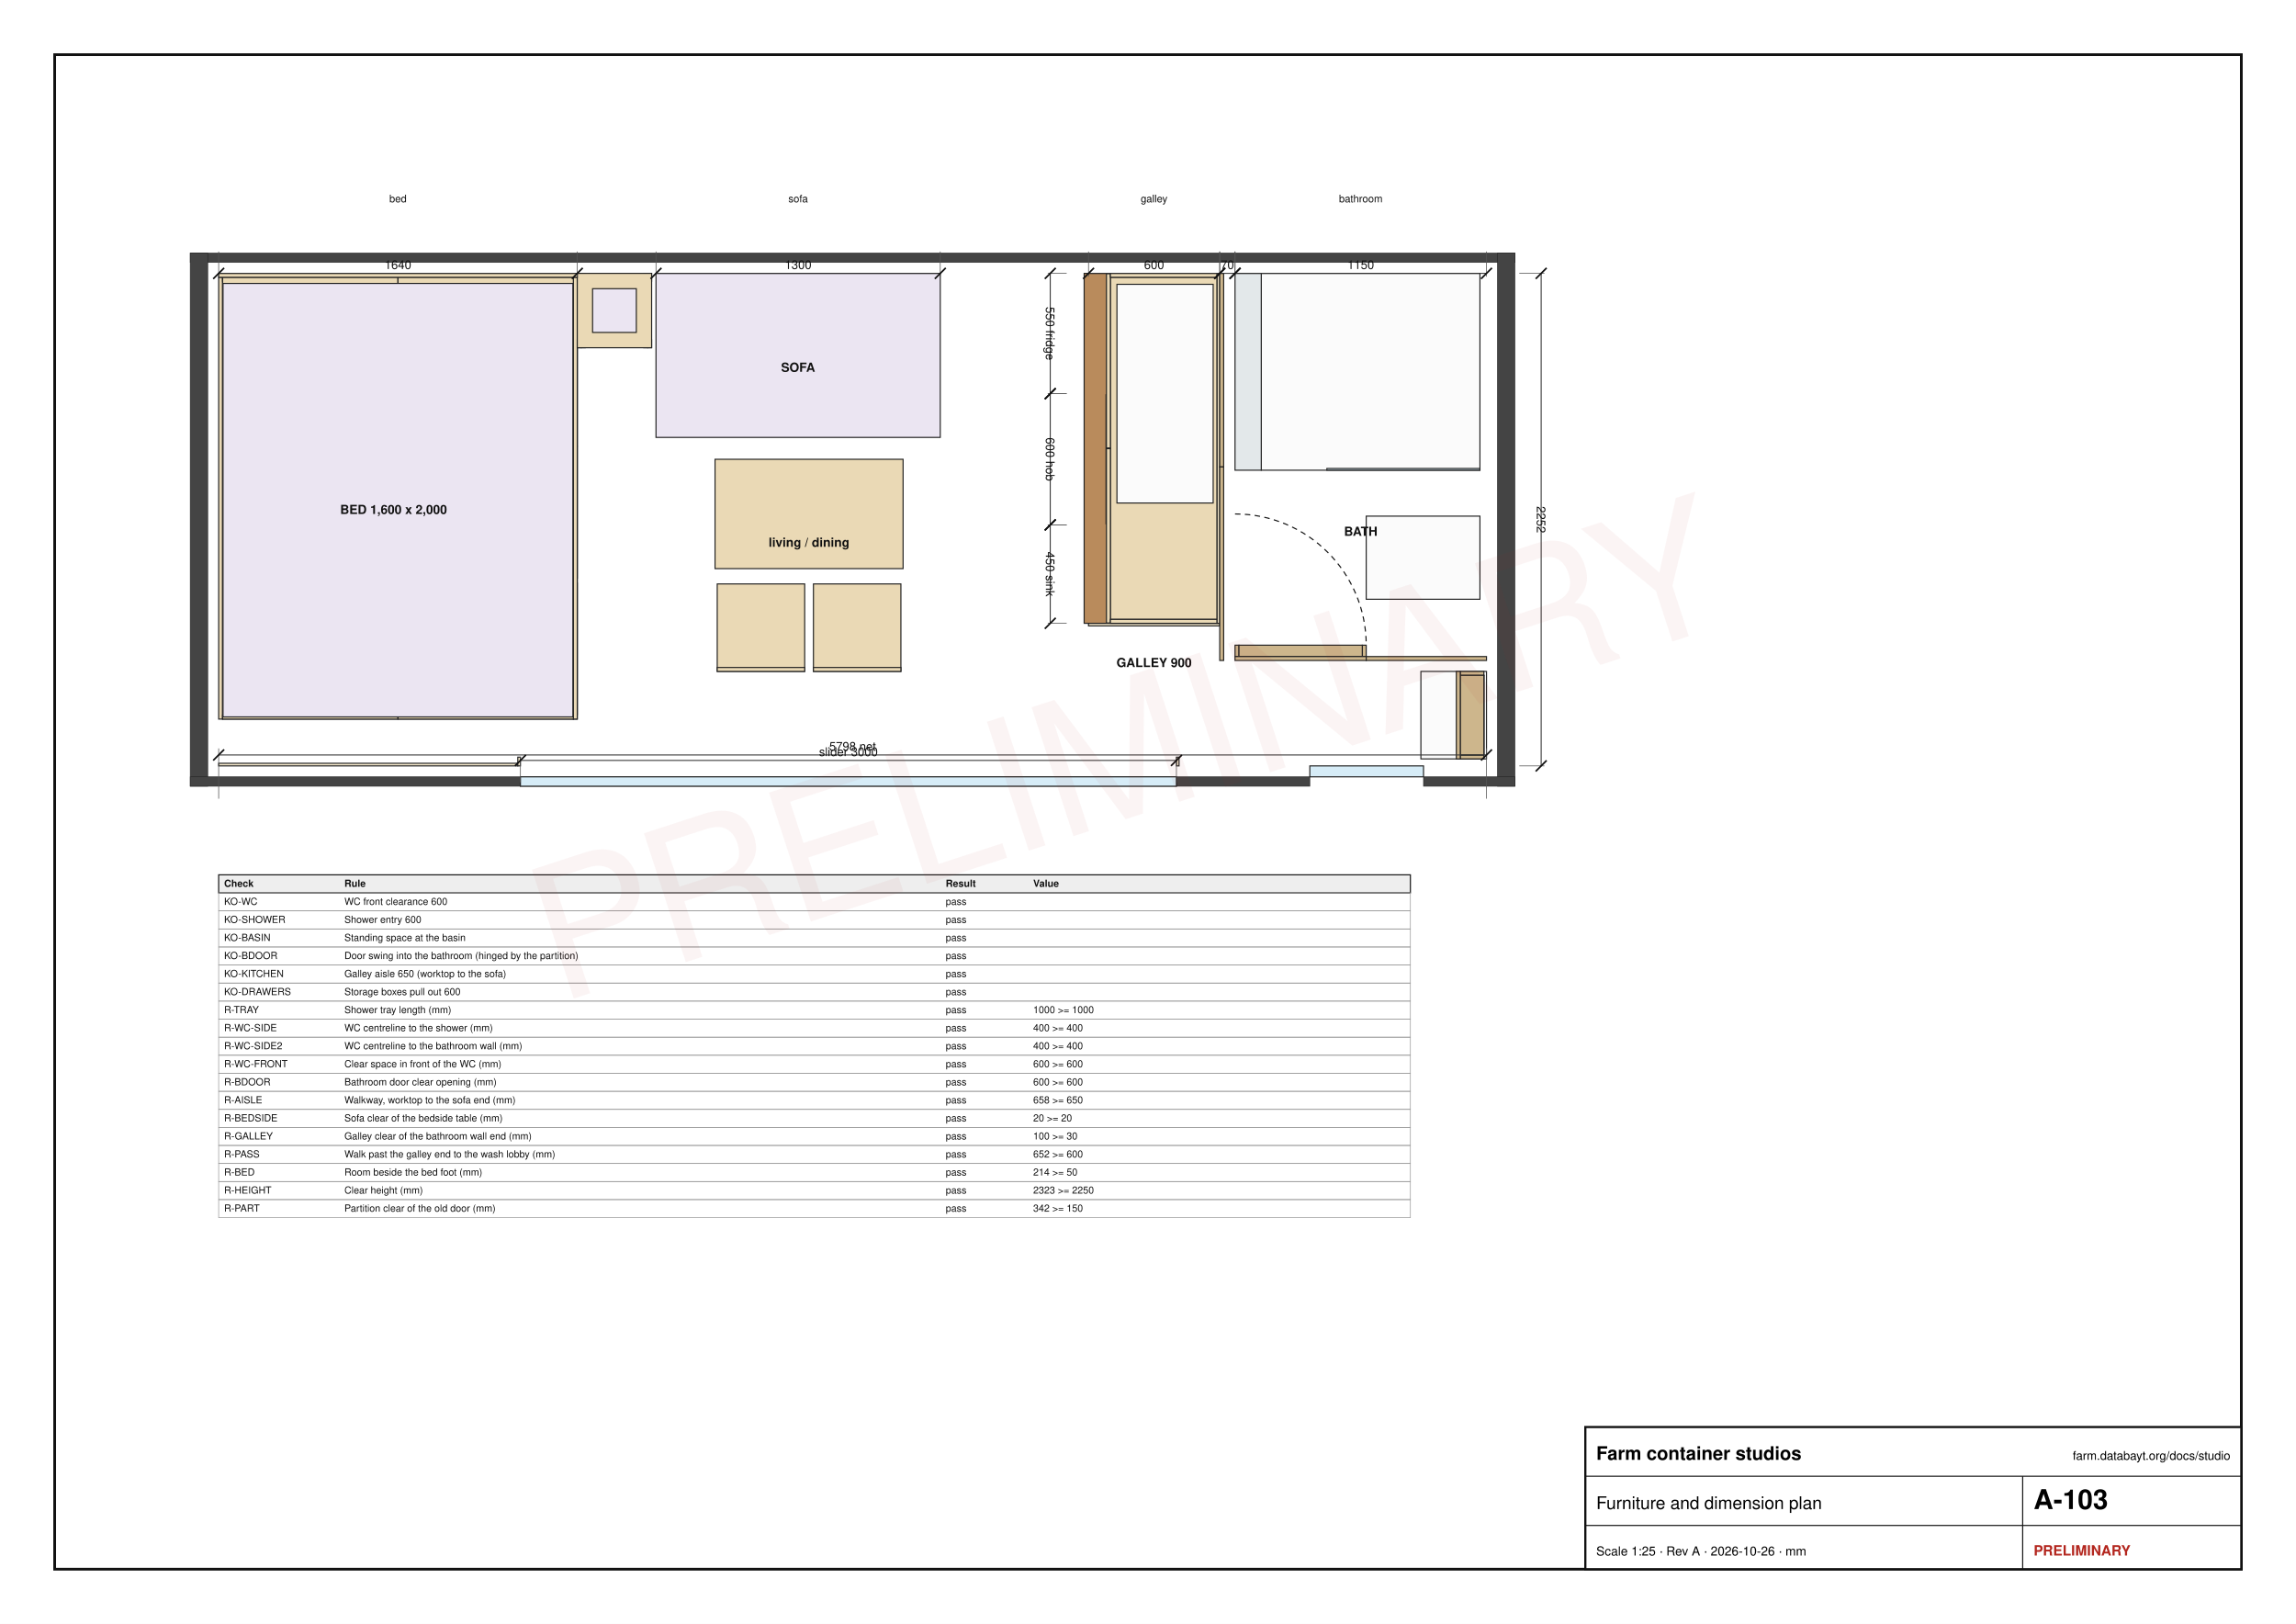
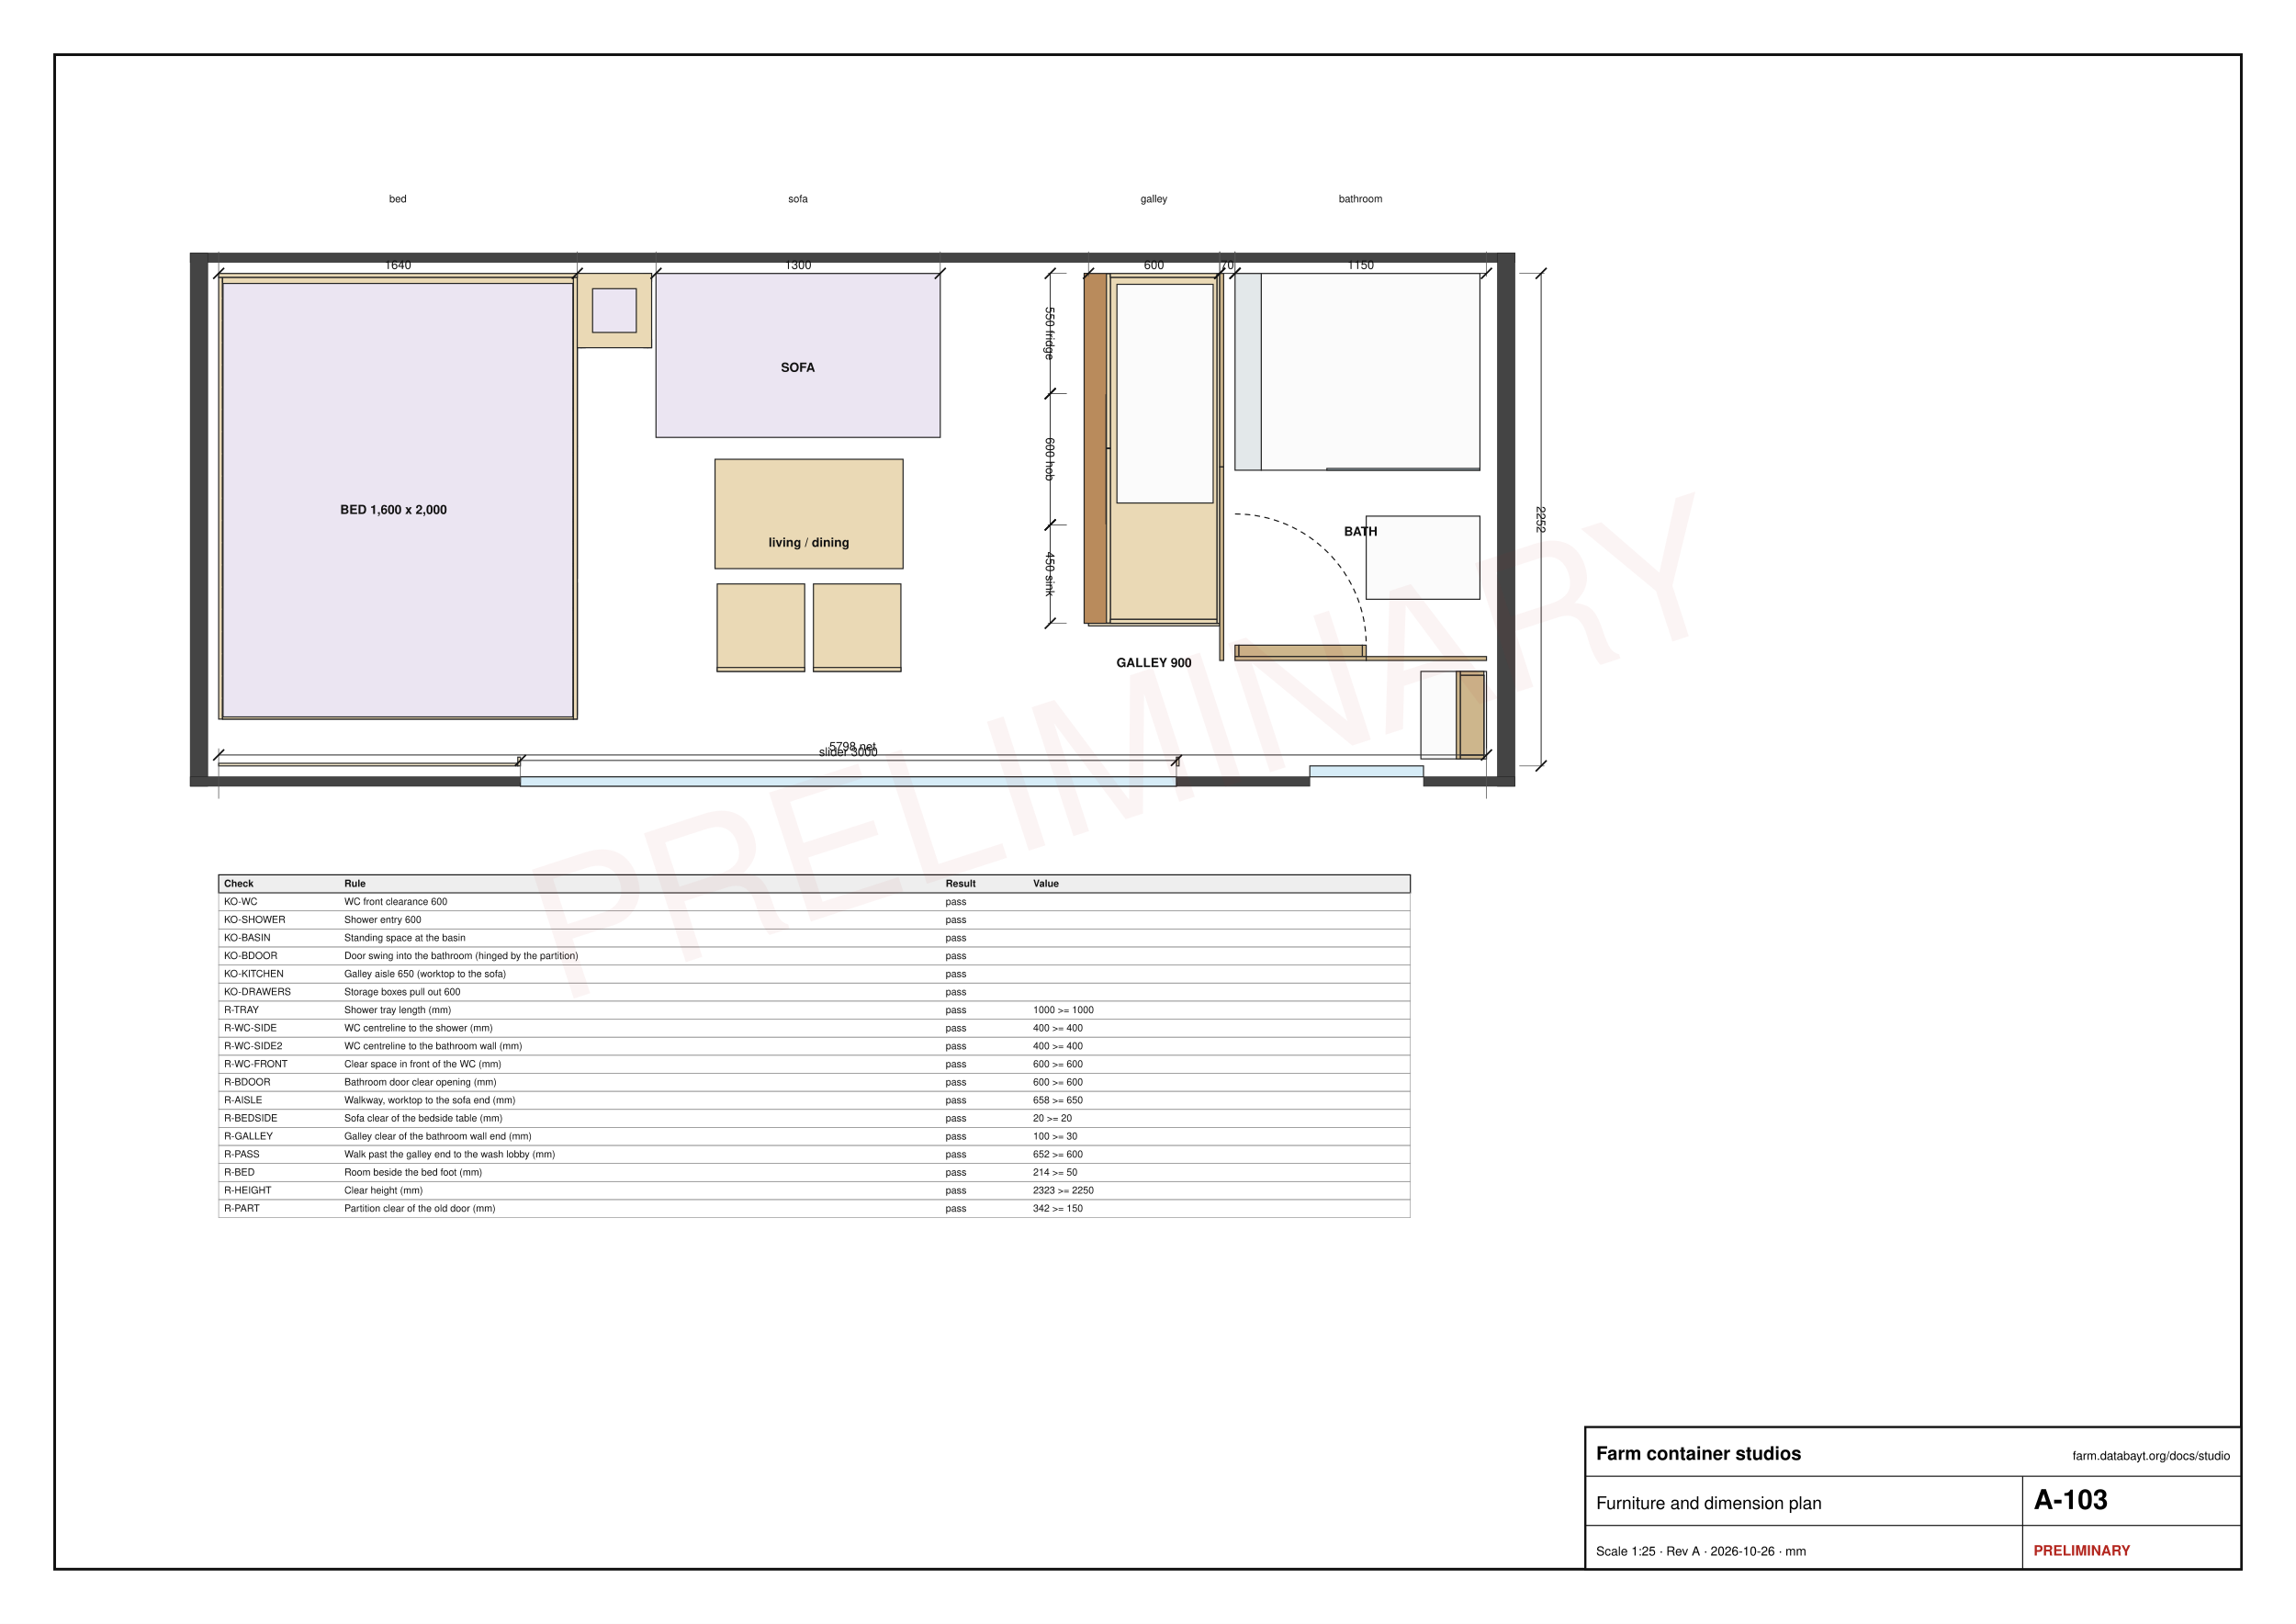
<svg xmlns="http://www.w3.org/2000/svg" width="420mm" height="297mm" viewBox="0 0 420 297" font-family="Helvetica, Arial, sans-serif">
  <rect x="0" y="0" width="420" height="297" fill="#fff" />
  <rect x="10" y="10" width="400" height="277" fill="none" stroke="#111" stroke-width="0.5" />
  <rect x="34.8" y="46.28" width="242.32" height="1.72" fill="#444" stroke="#222" stroke-width="0.1" />
  <rect x="34.8" y="46.28" width="3.2" height="97.52" fill="#444" stroke="#222" stroke-width="0.1" />
  <rect x="273.92" y="46.28" width="3.2" height="97.52" fill="#444" stroke="#222" stroke-width="0.1" />
  <rect x="34.8" y="142.08" width="60.4" height="1.72" fill="#444" stroke="#222" stroke-width="0.1" />
  <rect x="95.2" y="142.08" width="120" height="1.72" fill="#444" stroke="#222" stroke-width="0.1" />
  <rect x="215.2" y="142.08" width="24.4" height="1.72" fill="#444" stroke="#222" stroke-width="0.1" />
  <rect x="260.4" y="142.08" width="16.72" height="1.72" fill="#444" stroke="#222" stroke-width="0.1" />
  <rect x="95.2" y="142.08" width="120" height="1.72" fill="#d6ecf7" stroke="#222" stroke-width="0.2" />
  <rect x="230.72" y="50" width="40" height="36" fill="#fbfbfb" stroke="#222" stroke-width="0.2" />
  <rect x="104.88" y="50.72" width="0.72" height="80.8" fill="#ead9b5" stroke="#222" stroke-width="0.2" />
  <rect x="40" y="139.6" width="54.72" height="0.48" fill="#f2e6c9" stroke="#222" stroke-width="0.2" />
  <rect x="81.36" y="82.48" width="23.52" height="22.48" fill="#f2e6c9" stroke="#222" stroke-width="0.2" />
  <rect x="81.36" y="107.44" width="23.52" height="22.48" fill="#f2e6c9" stroke="#222" stroke-width="0.2" />
  <rect x="200" y="72" width="0.72" height="42" fill="#ead9b5" stroke="#222" stroke-width="0.2" />
  <rect x="199.12" y="72.72" width="23.52" height="22.56" fill="#ead9b5" stroke="#222" stroke-width="0.2" />
  <rect x="199.12" y="96.72" width="23.52" height="16.56" fill="#ead9b5" stroke="#222" stroke-width="0.2" />
  <rect x="199.2" y="73.72" width="22.16" height="20.56" fill="#f2e6c9" stroke="#222" stroke-width="0.2" />
  <rect x="107.04" y="51.44" width="10.72" height="10.72" fill="#ead9b5" stroke="#222" stroke-width="0.2" />
  <rect x="199.2" y="73.24" width="22.64" height="0.48" fill="#f2e6c9" stroke="#222" stroke-width="0.2" />
  <rect x="199.2" y="94.28" width="22.64" height="0.48" fill="#f2e6c9" stroke="#222" stroke-width="0.2" />
  <rect x="221.36" y="73.72" width="0.48" height="20.56" fill="#f2e6c9" stroke="#222" stroke-width="0.2" />
  <rect x="80.88" y="82" width="24" height="0.48" fill="#f2e6c9" stroke="#222" stroke-width="0.2" />
  <rect x="80.88" y="104.96" width="24" height="0.48" fill="#f2e6c9" stroke="#222" stroke-width="0.2" />
  <rect x="80.88" y="82.48" width="0.48" height="22.48" fill="#f2e6c9" stroke="#222" stroke-width="0.2" />
  <rect x="80.88" y="106.96" width="24" height="0.48" fill="#f2e6c9" stroke="#222" stroke-width="0.2" />
  <rect x="80.88" y="129.92" width="24" height="0.48" fill="#f2e6c9" stroke="#222" stroke-width="0.2" />
  <rect x="80.88" y="107.44" width="0.48" height="22.48" fill="#f2e6c9" stroke="#222" stroke-width="0.2" />
  <rect x="104.88" y="81.68" width="0.72" height="24.08" fill="#ead9b5" stroke="#222" stroke-width="0.2" />
  <rect x="104.88" y="106.64" width="0.72" height="24.08" fill="#ead9b5" stroke="#222" stroke-width="0.2" />
  <rect x="104.88" y="51.44" width="0.72" height="30.16" fill="#ead9b5" stroke="#222" stroke-width="0.2" />
  <rect x="77.6" y="105.84" width="27.28" height="0.72" fill="#ead9b5" stroke="#222" stroke-width="0.2" />
  <rect x="132" y="114.44" width="14.4" height="0.72" fill="#ead9b5" stroke="#222" stroke-width="0.2" />
  <rect x="138.84" y="107.6" width="0.72" height="13.68" fill="#ead9b5" stroke="#222" stroke-width="0.2" />
  <rect x="149.6" y="114.44" width="14.4" height="0.72" fill="#ead9b5" stroke="#222" stroke-width="0.2" />
  <rect x="156.44" y="107.6" width="0.72" height="13.68" fill="#ead9b5" stroke="#222" stroke-width="0.2" />
  <rect x="131.2" y="106.8" width="16" height="16" fill="#ead9b5" stroke="#222" stroke-width="0.2" />
  <rect x="148.8" y="106.8" width="16" height="16" fill="#ead9b5" stroke="#222" stroke-width="0.2" />
  <rect x="249.92" y="94.4" width="20.8" height="15.2" fill="#fbfbfb" stroke="#222" stroke-width="0.2" />
  <rect x="40" y="50.72" width="0.72" height="80.8" fill="#ead9b5" stroke="#222" stroke-width="0.2" />
  <rect x="104.88" y="50.72" width="0.72" height="80.8" fill="#ead9b5" stroke="#222" stroke-width="0.2" />
  <rect x="40.72" y="50.72" width="64.16" height="0.72" fill="#ead9b5" stroke="#222" stroke-width="0.2" />
  <rect x="40.72" y="130.8" width="64.16" height="0.72" fill="#ead9b5" stroke="#222" stroke-width="0.2" />
  <rect x="76.88" y="51.44" width="0.72" height="79.36" fill="#ead9b5" stroke="#222" stroke-width="0.2" />
-   <rect x="40.72" y="50.72" width="32.08" height="80.8" fill="#ead9b5" stroke="#222" stroke-width="0.2" />
-   <rect x="72.8" y="50.72" width="32.08" height="80.8" fill="#ead9b5" stroke="#222" stroke-width="0.2" />
+   <rect x="40.72" y="51.44" width="0.72" height="79.36" fill="#ead9b5" stroke="#222" stroke-width="0.2" />
+   <rect x="104.16" y="51.44" width="0.72" height="79.36" fill="#ead9b5" stroke="#222" stroke-width="0.2" />
+   <rect x="40.72" y="50.72" width="64.16" height="3.6" fill="#ead9b5" stroke="#222" stroke-width="0.2" />
+   <rect x="40.72" y="54.78" width="64.16" height="3.6" fill="#ead9b5" stroke="#222" stroke-width="0.2" />
+   <rect x="40.72" y="58.85" width="64.16" height="3.6" fill="#ead9b5" stroke="#222" stroke-width="0.2" />
+   <rect x="40.72" y="62.91" width="64.16" height="3.6" fill="#ead9b5" stroke="#222" stroke-width="0.2" />
+   <rect x="40.72" y="66.97" width="64.16" height="3.6" fill="#ead9b5" stroke="#222" stroke-width="0.2" />
+   <rect x="40.72" y="71.04" width="64.16" height="3.6" fill="#ead9b5" stroke="#222" stroke-width="0.2" />
+   <rect x="40.72" y="75.1" width="64.16" height="3.6" fill="#ead9b5" stroke="#222" stroke-width="0.2" />
+   <rect x="40.72" y="79.16" width="64.16" height="3.6" fill="#ead9b5" stroke="#222" stroke-width="0.2" />
+   <rect x="40.72" y="83.23" width="64.16" height="3.6" fill="#ead9b5" stroke="#222" stroke-width="0.2" />
+   <rect x="40.72" y="87.29" width="64.16" height="3.6" fill="#ead9b5" stroke="#222" stroke-width="0.2" />
+   <rect x="40.72" y="91.35" width="64.16" height="3.6" fill="#ead9b5" stroke="#222" stroke-width="0.2" />
+   <rect x="40.72" y="95.41" width="64.16" height="3.6" fill="#ead9b5" stroke="#222" stroke-width="0.2" />
+   <rect x="40.72" y="99.48" width="64.16" height="3.6" fill="#ead9b5" stroke="#222" stroke-width="0.2" />
+   <rect x="40.72" y="103.54" width="64.16" height="3.6" fill="#ead9b5" stroke="#222" stroke-width="0.2" />
+   <rect x="40.72" y="107.6" width="64.16" height="3.6" fill="#ead9b5" stroke="#222" stroke-width="0.2" />
+   <rect x="40.72" y="111.67" width="64.16" height="3.6" fill="#ead9b5" stroke="#222" stroke-width="0.2" />
+   <rect x="40.72" y="115.73" width="64.16" height="3.6" fill="#ead9b5" stroke="#222" stroke-width="0.2" />
+   <rect x="40.72" y="119.79" width="64.16" height="3.6" fill="#ead9b5" stroke="#222" stroke-width="0.2" />
+   <rect x="40.72" y="123.86" width="64.16" height="3.6" fill="#ead9b5" stroke="#222" stroke-width="0.2" />
+   <rect x="40.72" y="127.92" width="64.16" height="3.6" fill="#ead9b5" stroke="#222" stroke-width="0.2" />
  <rect x="198.4" y="72.06" width="0.72" height="23.88" fill="#ead9b5" stroke="#222" stroke-width="0.2" />
  <rect x="199.2" y="73.72" width="22.16" height="20.56" fill="#f2e6c9" stroke="#222" stroke-width="0.2" />
  <rect x="105.6" y="50" width="0.72" height="1.44" fill="#ead9b5" stroke="#222" stroke-width="0.2" />
  <rect x="106.32" y="50" width="0.72" height="1.44" fill="#ead9b5" stroke="#222" stroke-width="0.2" />
  <rect x="105.6" y="62.16" width="0.72" height="1.44" fill="#ead9b5" stroke="#222" stroke-width="0.2" />
  <rect x="106.32" y="62.16" width="0.72" height="1.44" fill="#ead9b5" stroke="#222" stroke-width="0.2" />
  <rect x="117.76" y="50" width="0.72" height="1.44" fill="#ead9b5" stroke="#222" stroke-width="0.2" />
  <rect x="118.48" y="50" width="0.72" height="1.44" fill="#ead9b5" stroke="#222" stroke-width="0.2" />
  <rect x="117.76" y="62.16" width="0.72" height="1.44" fill="#ead9b5" stroke="#222" stroke-width="0.2" />
  <rect x="118.48" y="62.16" width="0.72" height="1.44" fill="#ead9b5" stroke="#222" stroke-width="0.2" />
  <rect x="133.2" y="93.64" width="29.6" height="0.72" fill="#ead9b5" stroke="#222" stroke-width="0.2" />
  <rect x="147.64" y="86" width="0.72" height="16" fill="#ead9b5" stroke="#222" stroke-width="0.2" />
  <rect x="105.6" y="50" width="13.6" height="13.6" fill="#ead9b5" stroke="#222" stroke-width="0.2" />
  <rect x="130.8" y="84" width="34.4" height="20" fill="#ead9b5" stroke="#222" stroke-width="0.2" />
  <rect x="40.8" y="51.84" width="64" height="79.28" fill="#ebe5f2" stroke="#222" stroke-width="0.2" />
  <rect x="199.2" y="73.24" width="22.64" height="0.48" fill="#f2e6c9" stroke="#222" stroke-width="0.2" />
  <rect x="199.2" y="94.28" width="22.64" height="0.48" fill="#f2e6c9" stroke="#222" stroke-width="0.2" />
  <rect x="221.36" y="73.72" width="0.48" height="20.56" fill="#f2e6c9" stroke="#222" stroke-width="0.2" />
  <rect x="120" y="50" width="52" height="30" fill="#ebe5f2" stroke="#222" stroke-width="0.2" />
  <rect x="131.2" y="122.08" width="16" height="0.72" fill="#ead9b5" stroke="#222" stroke-width="0.2" />
  <rect x="148.8" y="122.08" width="16" height="0.72" fill="#ead9b5" stroke="#222" stroke-width="0.2" />
  <rect x="259.92" y="122.8" width="12" height="16" fill="#fbfbfb" stroke="#222" stroke-width="0.2" />
  <rect x="199.52" y="50.4" width="22" height="20.4" fill="#fbfbfb" stroke="#222" stroke-width="0.2" />
  <rect x="198.4" y="96.06" width="0.72" height="17.88" fill="#ead9b5" stroke="#222" stroke-width="0.2" />
  <rect x="198.4" y="72.06" width="0.72" height="23.88" fill="#ead9b5" stroke="#222" stroke-width="0.2" />
  <rect x="199.12" y="71.28" width="23.52" height="0.72" fill="#ead9b5" stroke="#222" stroke-width="0.2" />
  <rect x="199.12" y="50" width="4" height="21.28" fill="#ead9b5" stroke="#222" stroke-width="0.2" />
  <rect x="218.64" y="50" width="4" height="21.28" fill="#ead9b5" stroke="#222" stroke-width="0.2" />
  <rect x="199.12" y="72" width="23.52" height="0.72" fill="#ead9b5" stroke="#222" stroke-width="0.2" />
  <rect x="199.12" y="95.28" width="23.52" height="0.72" fill="#ead9b5" stroke="#222" stroke-width="0.2" />
  <rect x="199.12" y="72.72" width="4" height="22.56" fill="#ead9b5" stroke="#222" stroke-width="0.2" />
  <rect x="218.64" y="72.72" width="4" height="22.56" fill="#ead9b5" stroke="#222" stroke-width="0.2" />
  <rect x="222.64" y="72" width="0.48" height="24" fill="#f2e6c9" stroke="#222" stroke-width="0.2" />
  <rect x="199.12" y="96" width="23.52" height="0.72" fill="#ead9b5" stroke="#222" stroke-width="0.2" />
  <rect x="199.12" y="113.28" width="23.52" height="0.72" fill="#ead9b5" stroke="#222" stroke-width="0.2" />
  <rect x="199.12" y="96.72" width="4" height="16.56" fill="#ead9b5" stroke="#222" stroke-width="0.2" />
  <rect x="218.64" y="96.72" width="4" height="16.56" fill="#ead9b5" stroke="#222" stroke-width="0.2" />
  <rect x="222.64" y="96" width="0.48" height="18" fill="#f2e6c9" stroke="#222" stroke-width="0.2" />
  <rect x="199.12" y="114" width="24" height="0.48" fill="#f2e6c9" stroke="#222" stroke-width="0.2" />
  <rect x="198.32" y="50" width="24.8" height="64" fill="#b98b5c" stroke="#222" stroke-width="0.2" />
  <rect x="204.32" y="97.4" width="16.8" height="15.2" fill="#c9cdd1" stroke="#222" stroke-width="0.2" />
  <rect x="202.32" y="72.2" width="14" height="23.6" fill="#2a2a2a" stroke="#222" stroke-width="0.2" />
  <rect x="108.4" y="52.8" width="8" height="8" fill="#ebe5f2" stroke="#222" stroke-width="0.2" />
  <rect x="40" y="50" width="65.6" height="0.72" fill="#ead9b5" stroke="#222" stroke-width="0.2" />
  <rect x="225.92" y="50" width="4.8" height="36" fill="#e3e8ea" stroke="#222" stroke-width="0.2" />
  <rect x="267.12" y="123.52" width="4.32" height="14.56" fill="#cdb68c" stroke="#222" stroke-width="0.2" />
  <rect x="267.52" y="123.56" width="3.92" height="14.48" fill="#cdb68c" stroke="#222" stroke-width="0.2" />
  <rect x="203.92" y="72" width="19.2" height="24" fill="#2a2a2a" stroke="#222" stroke-width="0.2" />
  <rect x="203.92" y="72" width="19.2" height="24" fill="#ead9b5" stroke="#222" stroke-width="0.2" />
  <rect x="203.12" y="50.72" width="19.52" height="62.56" fill="#ead9b5" stroke="#222" stroke-width="0.2" />
  <rect x="267.12" y="122.8" width="4.32" height="0.72" fill="#cdb68c" stroke="#222" stroke-width="0.2" />
  <rect x="267.12" y="138.08" width="4.32" height="0.72" fill="#cdb68c" stroke="#222" stroke-width="0.2" />
  <rect x="267.12" y="123.52" width="4.32" height="14.56" fill="#cdb68c" stroke="#222" stroke-width="0.2" />
  <rect x="266.4" y="122.8" width="0.72" height="16" fill="#cdb68c" stroke="#222" stroke-width="0.2" />
  <rect x="226.72" y="118.4" width="22.4" height="1.6" fill="#e0d3ba" stroke="#222" stroke-width="0.2" />
  <rect x="239.6" y="140.08" width="20.8" height="2" fill="#d6ecf7" stroke="#222" stroke-width="0.2" />
  <rect x="242.72" y="85.68" width="28" height="0.32" fill="#d6ecf7" stroke="#222" stroke-width="0.2" />
  <rect x="225.92" y="118" width="0.72" height="2.08" fill="#cdb68c" stroke="#222" stroke-width="0.2" />
  <rect x="249.2" y="118" width="0.72" height="2.08" fill="#cdb68c" stroke="#222" stroke-width="0.2" />
  <rect x="226.64" y="118" width="22.56" height="2.08" fill="#cdb68c" stroke="#222" stroke-width="0.2" />
  <rect x="94.72" y="138.48" width="0.48" height="1.6" fill="#f2e6c9" stroke="#222" stroke-width="0.2" />
  <rect x="215.2" y="138.48" width="0.48" height="1.6" fill="#f2e6c9" stroke="#222" stroke-width="0.2" />
  <rect x="204.32" y="52" width="17.6" height="40" fill="#fbfbfb" stroke="#222" stroke-width="0.2" />
  <rect x="202.4" y="50.06" width="0.72" height="31.88" fill="#ead9b5" stroke="#222" stroke-width="0.2" />
  <rect x="202.4" y="82.06" width="0.72" height="31.88" fill="#ead9b5" stroke="#222" stroke-width="0.2" />
  <rect x="203.12" y="50" width="19.52" height="0.72" fill="#ead9b5" stroke="#222" stroke-width="0.2" />
  <rect x="203.12" y="113.28" width="19.52" height="0.72" fill="#ead9b5" stroke="#222" stroke-width="0.2" />
  <rect x="222.64" y="50" width="0.48" height="64" fill="#f2e6c9" stroke="#222" stroke-width="0.2" />
  <rect x="223.12" y="50" width="0.72" height="35.4" fill="#cdb68c" stroke="#222" stroke-width="0.2" />
  <rect x="223.12" y="85.4" width="0.72" height="35.4" fill="#cdb68c" stroke="#222" stroke-width="0.2" />
  <rect x="225.92" y="120.08" width="24" height="0.72" fill="#cdb68c" stroke="#222" stroke-width="0.2" />
  <rect x="249.92" y="120.08" width="22" height="0.72" fill="#cdb68c" stroke="#222" stroke-width="0.2" />
  <line x1="40" y1="46" x2="40" y2="50.6" stroke="#555" stroke-width="0.13" />
  <line x1="105.6" y1="46" x2="105.6" y2="50.6" stroke="#555" stroke-width="0.13" />
  <line x1="40" y1="50" x2="105.6" y2="50" stroke="#333" stroke-width="0.18" />
  <line x1="39" y1="51" x2="41" y2="49" stroke="#111" stroke-width="0.3" />
  <line x1="104.6" y1="51" x2="106.6" y2="49" stroke="#111" stroke-width="0.3" />
  <text x="72.8" y="49.2" font-size="2.2" text-anchor="middle" font-weight="normal" fill="#111">1640</text>
  <text x="72.8" y="37" font-size="1.9" text-anchor="middle" font-weight="normal" fill="#111">bed</text>
  <line x1="120" y1="46" x2="120" y2="50.6" stroke="#555" stroke-width="0.13" />
  <line x1="172" y1="46" x2="172" y2="50.6" stroke="#555" stroke-width="0.13" />
  <line x1="120" y1="50" x2="172" y2="50" stroke="#333" stroke-width="0.18" />
  <line x1="119" y1="51" x2="121" y2="49" stroke="#111" stroke-width="0.3" />
  <line x1="171" y1="51" x2="173" y2="49" stroke="#111" stroke-width="0.3" />
  <text x="146" y="49.2" font-size="2.2" text-anchor="middle" font-weight="normal" fill="#111">1300</text>
  <text x="146" y="37" font-size="1.9" text-anchor="middle" font-weight="normal" fill="#111">sofa</text>
  <line x1="199.12" y1="46" x2="199.12" y2="50.6" stroke="#555" stroke-width="0.13" />
  <line x1="223.12" y1="46" x2="223.12" y2="50.6" stroke="#555" stroke-width="0.13" />
  <line x1="199.12" y1="50" x2="223.12" y2="50" stroke="#333" stroke-width="0.18" />
  <line x1="198.12" y1="51" x2="200.12" y2="49" stroke="#111" stroke-width="0.3" />
  <line x1="222.12" y1="51" x2="224.12" y2="49" stroke="#111" stroke-width="0.3" />
  <text x="211.12" y="49.2" font-size="2.2" text-anchor="middle" font-weight="normal" fill="#111">600</text>
  <text x="211.12" y="37" font-size="1.9" text-anchor="middle" font-weight="normal" fill="#111">galley</text>
  <line x1="223.12" y1="46" x2="223.12" y2="50.6" stroke="#555" stroke-width="0.13" />
  <line x1="225.92" y1="46" x2="225.92" y2="50.6" stroke="#555" stroke-width="0.13" />
  <line x1="223.12" y1="50" x2="225.92" y2="50" stroke="#333" stroke-width="0.18" />
  <line x1="222.12" y1="51" x2="224.12" y2="49" stroke="#111" stroke-width="0.3" />
  <line x1="224.92" y1="51" x2="226.92" y2="49" stroke="#111" stroke-width="0.3" />
  <text x="224.52" y="49.2" font-size="2.2" text-anchor="middle" font-weight="normal" fill="#111">70</text>
  <line x1="225.92" y1="46" x2="225.92" y2="50.6" stroke="#555" stroke-width="0.13" />
  <line x1="271.92" y1="46" x2="271.92" y2="50.6" stroke="#555" stroke-width="0.13" />
  <line x1="225.92" y1="50" x2="271.92" y2="50" stroke="#333" stroke-width="0.18" />
  <line x1="224.92" y1="51" x2="226.92" y2="49" stroke="#111" stroke-width="0.3" />
  <line x1="270.92" y1="51" x2="272.92" y2="49" stroke="#111" stroke-width="0.3" />
  <text x="248.92" y="49.2" font-size="2.2" text-anchor="middle" font-weight="normal" fill="#111">1150</text>
  <text x="248.92" y="37" font-size="1.9" text-anchor="middle" font-weight="normal" fill="#111">bathroom</text>
  <line x1="40" y1="146.08" x2="40" y2="136.88" stroke="#555" stroke-width="0.13" />
  <line x1="271.92" y1="146.08" x2="271.92" y2="136.88" stroke="#555" stroke-width="0.13" />
  <line x1="40" y1="138.08" x2="271.92" y2="138.08" stroke="#333" stroke-width="0.18" />
  <line x1="39" y1="139.08" x2="41" y2="137.08" stroke="#111" stroke-width="0.3" />
  <line x1="270.92" y1="139.08" x2="272.92" y2="137.08" stroke="#111" stroke-width="0.3" />
  <text x="155.96" y="137.28" font-size="2.2" text-anchor="middle" font-weight="normal" fill="#111">5798 net</text>
  <line x1="95.2" y1="143.08" x2="95.2" y2="138.48" stroke="#555" stroke-width="0.13" />
  <line x1="215.2" y1="143.08" x2="215.2" y2="138.48" stroke="#555" stroke-width="0.13" />
  <line x1="95.2" y1="139.08" x2="215.2" y2="139.08" stroke="#333" stroke-width="0.18" />
  <line x1="94.2" y1="140.08" x2="96.2" y2="138.08" stroke="#111" stroke-width="0.3" />
  <line x1="214.2" y1="140.08" x2="216.2" y2="138.08" stroke="#111" stroke-width="0.3" />
  <text x="155.2" y="138.28" font-size="2.2" text-anchor="middle" font-weight="normal" fill="#111">slider 3000</text>
  <line x1="277.92" y1="50" x2="282.52" y2="50" stroke="#555" stroke-width="0.13" />
  <line x1="277.92" y1="140.08" x2="282.52" y2="140.08" stroke="#555" stroke-width="0.13" />
  <line x1="281.92" y1="50" x2="281.92" y2="140.08" stroke="#333" stroke-width="0.18" />
  <line x1="280.92" y1="51" x2="282.92" y2="49" stroke="#111" stroke-width="0.3" />
  <line x1="280.92" y1="141.08" x2="282.92" y2="139.08" stroke="#111" stroke-width="0.3" />
  <text x="281.12" y="95.04" font-size="2.2" text-anchor="middle" font-weight="normal" fill="#111" transform="rotate(90 281.12 95.04)">2252</text>
  <path d="M225.92,94 A24,24 0 0 1 249.92,118" fill="none" stroke="#111" stroke-width="0.2" stroke-dasharray="1,0.8" />
  <line x1="195.12" y1="50" x2="191.67" y2="50" stroke="#555" stroke-width="0.13" />
  <line x1="195.12" y1="72" x2="191.67" y2="72" stroke="#555" stroke-width="0.13" />
  <line x1="192.12" y1="50" x2="192.12" y2="72" stroke="#333" stroke-width="0.18" />
  <line x1="191.12" y1="51" x2="193.12" y2="49" stroke="#111" stroke-width="0.3" />
  <line x1="191.12" y1="73" x2="193.12" y2="71" stroke="#111" stroke-width="0.3" />
  <text x="191.32" y="61" font-size="2.2" text-anchor="middle" font-weight="normal" fill="#111" transform="rotate(90 191.32 61)">550 fridge</text>
  <line x1="195.12" y1="72" x2="191.67" y2="72" stroke="#555" stroke-width="0.13" />
  <line x1="195.12" y1="96" x2="191.67" y2="96" stroke="#555" stroke-width="0.13" />
  <line x1="192.12" y1="72" x2="192.12" y2="96" stroke="#333" stroke-width="0.18" />
  <line x1="191.12" y1="73" x2="193.12" y2="71" stroke="#111" stroke-width="0.3" />
  <line x1="191.12" y1="97" x2="193.12" y2="95" stroke="#111" stroke-width="0.3" />
  <text x="191.32" y="84" font-size="2.2" text-anchor="middle" font-weight="normal" fill="#111" transform="rotate(90 191.32 84)">600 hob</text>
  <line x1="195.12" y1="96" x2="191.67" y2="96" stroke="#555" stroke-width="0.13" />
  <line x1="195.12" y1="114" x2="191.67" y2="114" stroke="#555" stroke-width="0.13" />
  <line x1="192.12" y1="96" x2="192.12" y2="114" stroke="#333" stroke-width="0.18" />
  <line x1="191.12" y1="97" x2="193.12" y2="95" stroke="#111" stroke-width="0.3" />
  <line x1="191.12" y1="115" x2="193.12" y2="113" stroke="#111" stroke-width="0.3" />
  <text x="191.32" y="105" font-size="2.2" text-anchor="middle" font-weight="normal" fill="#111" transform="rotate(90 191.32 105)">450 sink</text>
  <text x="72" y="94" font-size="2.3" text-anchor="middle" font-weight="bold" fill="#111">BED 1,600 x 2,000</text>
  <text x="211.12" y="122" font-size="2.3" text-anchor="middle" font-weight="bold" fill="#111">GALLEY 900</text>
  <text x="248.92" y="98" font-size="2.3" text-anchor="middle" font-weight="bold" fill="#111">BATH</text>
  <text x="146" y="68" font-size="2.3" text-anchor="middle" font-weight="bold" fill="#111">SOFA</text>
  <text x="148" y="100" font-size="2.3" text-anchor="middle" font-weight="bold" fill="#111">living / dining</text>
  <rect x="40" y="160" width="218" height="3.3" fill="#eee" stroke="#111" stroke-width="0.2" />
  <text x="41" y="162.2" font-size="1.8" text-anchor="start" font-weight="bold" fill="#111">Check</text>
  <text x="63" y="162.2" font-size="1.8" text-anchor="start" font-weight="bold" fill="#111">Rule</text>
  <text x="173" y="162.2" font-size="1.8" text-anchor="start" font-weight="bold" fill="#111">Result</text>
  <text x="189" y="162.2" font-size="1.8" text-anchor="start" font-weight="bold" fill="#111">Value</text>
  <rect x="40" y="163.3" width="218" height="3.3" fill="none" stroke="#999" stroke-width="0.12" />
  <text x="41" y="165.5" font-size="1.8" text-anchor="start" font-weight="normal" fill="#111">KO-WC</text>
  <text x="63" y="165.5" font-size="1.8" text-anchor="start" font-weight="normal" fill="#111">WC front clearance 600</text>
  <text x="173" y="165.5" font-size="1.8" text-anchor="start" font-weight="normal" fill="#111">pass</text>
  <text x="189" y="165.5" font-size="1.8" text-anchor="start" font-weight="normal" fill="#111" />
  <rect x="40" y="166.6" width="218" height="3.3" fill="none" stroke="#999" stroke-width="0.12" />
  <text x="41" y="168.8" font-size="1.8" text-anchor="start" font-weight="normal" fill="#111">KO-SHOWER</text>
  <text x="63" y="168.8" font-size="1.8" text-anchor="start" font-weight="normal" fill="#111">Shower entry 600</text>
  <text x="173" y="168.8" font-size="1.8" text-anchor="start" font-weight="normal" fill="#111">pass</text>
  <text x="189" y="168.8" font-size="1.8" text-anchor="start" font-weight="normal" fill="#111" />
  <rect x="40" y="169.9" width="218" height="3.3" fill="none" stroke="#999" stroke-width="0.12" />
  <text x="41" y="172.1" font-size="1.8" text-anchor="start" font-weight="normal" fill="#111">KO-BASIN</text>
  <text x="63" y="172.1" font-size="1.8" text-anchor="start" font-weight="normal" fill="#111">Standing space at the basin</text>
  <text x="173" y="172.1" font-size="1.8" text-anchor="start" font-weight="normal" fill="#111">pass</text>
  <text x="189" y="172.1" font-size="1.8" text-anchor="start" font-weight="normal" fill="#111" />
  <rect x="40" y="173.2" width="218" height="3.3" fill="none" stroke="#999" stroke-width="0.12" />
  <text x="41" y="175.4" font-size="1.8" text-anchor="start" font-weight="normal" fill="#111">KO-BDOOR</text>
  <text x="63" y="175.4" font-size="1.8" text-anchor="start" font-weight="normal" fill="#111">Door swing into the bathroom (hinged by the partition)</text>
  <text x="173" y="175.4" font-size="1.8" text-anchor="start" font-weight="normal" fill="#111">pass</text>
  <text x="189" y="175.4" font-size="1.8" text-anchor="start" font-weight="normal" fill="#111" />
  <rect x="40" y="176.5" width="218" height="3.3" fill="none" stroke="#999" stroke-width="0.12" />
  <text x="41" y="178.7" font-size="1.8" text-anchor="start" font-weight="normal" fill="#111">KO-KITCHEN</text>
  <text x="63" y="178.7" font-size="1.8" text-anchor="start" font-weight="normal" fill="#111">Galley aisle 650 (worktop to the sofa)</text>
  <text x="173" y="178.7" font-size="1.8" text-anchor="start" font-weight="normal" fill="#111">pass</text>
  <text x="189" y="178.7" font-size="1.8" text-anchor="start" font-weight="normal" fill="#111" />
  <rect x="40" y="179.8" width="218" height="3.3" fill="none" stroke="#999" stroke-width="0.12" />
  <text x="41" y="182" font-size="1.8" text-anchor="start" font-weight="normal" fill="#111">KO-DRAWERS</text>
  <text x="63" y="182" font-size="1.8" text-anchor="start" font-weight="normal" fill="#111">Storage boxes pull out 600</text>
  <text x="173" y="182" font-size="1.8" text-anchor="start" font-weight="normal" fill="#111">pass</text>
  <text x="189" y="182" font-size="1.8" text-anchor="start" font-weight="normal" fill="#111" />
  <rect x="40" y="183.1" width="218" height="3.3" fill="none" stroke="#999" stroke-width="0.12" />
  <text x="41" y="185.3" font-size="1.8" text-anchor="start" font-weight="normal" fill="#111">R-TRAY</text>
  <text x="63" y="185.3" font-size="1.8" text-anchor="start" font-weight="normal" fill="#111">Shower tray length (mm)</text>
  <text x="173" y="185.3" font-size="1.8" text-anchor="start" font-weight="normal" fill="#111">pass</text>
  <text x="189" y="185.3" font-size="1.8" text-anchor="start" font-weight="normal" fill="#111">1000 &gt;= 1000</text>
  <rect x="40" y="186.4" width="218" height="3.3" fill="none" stroke="#999" stroke-width="0.12" />
  <text x="41" y="188.6" font-size="1.8" text-anchor="start" font-weight="normal" fill="#111">R-WC-SIDE</text>
  <text x="63" y="188.6" font-size="1.8" text-anchor="start" font-weight="normal" fill="#111">WC centreline to the shower (mm)</text>
  <text x="173" y="188.6" font-size="1.8" text-anchor="start" font-weight="normal" fill="#111">pass</text>
  <text x="189" y="188.6" font-size="1.8" text-anchor="start" font-weight="normal" fill="#111">400 &gt;= 400</text>
  <rect x="40" y="189.7" width="218" height="3.3" fill="none" stroke="#999" stroke-width="0.12" />
  <text x="41" y="191.9" font-size="1.8" text-anchor="start" font-weight="normal" fill="#111">R-WC-SIDE2</text>
  <text x="63" y="191.9" font-size="1.8" text-anchor="start" font-weight="normal" fill="#111">WC centreline to the bathroom wall (mm)</text>
  <text x="173" y="191.9" font-size="1.8" text-anchor="start" font-weight="normal" fill="#111">pass</text>
  <text x="189" y="191.9" font-size="1.8" text-anchor="start" font-weight="normal" fill="#111">400 &gt;= 400</text>
  <rect x="40" y="193" width="218" height="3.3" fill="none" stroke="#999" stroke-width="0.12" />
  <text x="41" y="195.2" font-size="1.8" text-anchor="start" font-weight="normal" fill="#111">R-WC-FRONT</text>
  <text x="63" y="195.2" font-size="1.8" text-anchor="start" font-weight="normal" fill="#111">Clear space in front of the WC (mm)</text>
  <text x="173" y="195.2" font-size="1.8" text-anchor="start" font-weight="normal" fill="#111">pass</text>
  <text x="189" y="195.2" font-size="1.8" text-anchor="start" font-weight="normal" fill="#111">600 &gt;= 600</text>
  <rect x="40" y="196.3" width="218" height="3.3" fill="none" stroke="#999" stroke-width="0.12" />
  <text x="41" y="198.5" font-size="1.8" text-anchor="start" font-weight="normal" fill="#111">R-BDOOR</text>
  <text x="63" y="198.5" font-size="1.8" text-anchor="start" font-weight="normal" fill="#111">Bathroom door clear opening (mm)</text>
  <text x="173" y="198.5" font-size="1.8" text-anchor="start" font-weight="normal" fill="#111">pass</text>
  <text x="189" y="198.5" font-size="1.8" text-anchor="start" font-weight="normal" fill="#111">600 &gt;= 600</text>
  <rect x="40" y="199.6" width="218" height="3.3" fill="none" stroke="#999" stroke-width="0.12" />
  <text x="41" y="201.8" font-size="1.8" text-anchor="start" font-weight="normal" fill="#111">R-AISLE</text>
  <text x="63" y="201.8" font-size="1.8" text-anchor="start" font-weight="normal" fill="#111">Walkway, worktop to the sofa end (mm)</text>
  <text x="173" y="201.8" font-size="1.8" text-anchor="start" font-weight="normal" fill="#111">pass</text>
  <text x="189" y="201.8" font-size="1.8" text-anchor="start" font-weight="normal" fill="#111">658 &gt;= 650</text>
  <rect x="40" y="202.9" width="218" height="3.3" fill="none" stroke="#999" stroke-width="0.12" />
  <text x="41" y="205.1" font-size="1.8" text-anchor="start" font-weight="normal" fill="#111">R-BEDSIDE</text>
  <text x="63" y="205.1" font-size="1.8" text-anchor="start" font-weight="normal" fill="#111">Sofa clear of the bedside table (mm)</text>
  <text x="173" y="205.1" font-size="1.8" text-anchor="start" font-weight="normal" fill="#111">pass</text>
  <text x="189" y="205.1" font-size="1.8" text-anchor="start" font-weight="normal" fill="#111">20 &gt;= 20</text>
  <rect x="40" y="206.2" width="218" height="3.3" fill="none" stroke="#999" stroke-width="0.12" />
  <text x="41" y="208.4" font-size="1.8" text-anchor="start" font-weight="normal" fill="#111">R-GALLEY</text>
  <text x="63" y="208.4" font-size="1.8" text-anchor="start" font-weight="normal" fill="#111">Galley clear of the bathroom wall end (mm)</text>
  <text x="173" y="208.4" font-size="1.8" text-anchor="start" font-weight="normal" fill="#111">pass</text>
  <text x="189" y="208.4" font-size="1.8" text-anchor="start" font-weight="normal" fill="#111">100 &gt;= 30</text>
  <rect x="40" y="209.5" width="218" height="3.3" fill="none" stroke="#999" stroke-width="0.12" />
  <text x="41" y="211.7" font-size="1.8" text-anchor="start" font-weight="normal" fill="#111">R-PASS</text>
  <text x="63" y="211.7" font-size="1.8" text-anchor="start" font-weight="normal" fill="#111">Walk past the galley end to the wash lobby (mm)</text>
  <text x="173" y="211.7" font-size="1.8" text-anchor="start" font-weight="normal" fill="#111">pass</text>
  <text x="189" y="211.7" font-size="1.8" text-anchor="start" font-weight="normal" fill="#111">652 &gt;= 600</text>
  <rect x="40" y="212.8" width="218" height="3.3" fill="none" stroke="#999" stroke-width="0.12" />
  <text x="41" y="215" font-size="1.8" text-anchor="start" font-weight="normal" fill="#111">R-BED</text>
  <text x="63" y="215" font-size="1.8" text-anchor="start" font-weight="normal" fill="#111">Room beside the bed foot (mm)</text>
  <text x="173" y="215" font-size="1.8" text-anchor="start" font-weight="normal" fill="#111">pass</text>
  <text x="189" y="215" font-size="1.8" text-anchor="start" font-weight="normal" fill="#111">214 &gt;= 50</text>
  <rect x="40" y="216.1" width="218" height="3.3" fill="none" stroke="#999" stroke-width="0.12" />
  <text x="41" y="218.3" font-size="1.8" text-anchor="start" font-weight="normal" fill="#111">R-HEIGHT</text>
  <text x="63" y="218.3" font-size="1.8" text-anchor="start" font-weight="normal" fill="#111">Clear height (mm)</text>
  <text x="173" y="218.3" font-size="1.8" text-anchor="start" font-weight="normal" fill="#111">pass</text>
  <text x="189" y="218.3" font-size="1.8" text-anchor="start" font-weight="normal" fill="#111">2323 &gt;= 2250</text>
  <rect x="40" y="219.4" width="218" height="3.3" fill="none" stroke="#999" stroke-width="0.12" />
  <text x="41" y="221.6" font-size="1.8" text-anchor="start" font-weight="normal" fill="#111">R-PART</text>
  <text x="63" y="221.6" font-size="1.8" text-anchor="start" font-weight="normal" fill="#111">Partition clear of the old door (mm)</text>
  <text x="173" y="221.6" font-size="1.8" text-anchor="start" font-weight="normal" fill="#111">pass</text>
  <text x="189" y="221.6" font-size="1.8" text-anchor="start" font-weight="normal" fill="#111">342 &gt;= 150</text>
  <rect x="290" y="261" width="120" height="26" fill="#fff" stroke="#111" stroke-width="0.4" />
  <line x1="290" y1="270" x2="410" y2="270" stroke="#111" stroke-width="0.2" />
  <line x1="290" y1="279" x2="410" y2="279" stroke="#111" stroke-width="0.2" />
  <line x1="370" y1="270" x2="370" y2="287" stroke="#111" stroke-width="0.2" />
  <text x="292" y="267" font-size="3.4" font-weight="bold">Farm container studios</text>
  <text x="408" y="267" font-size="2.2" text-anchor="end">farm.databayt.org/docs/studio</text>
  <text x="292" y="276" font-size="3.2">Furniture and dimension plan</text>
  <text x="372" y="276" font-size="5" font-weight="bold">A-103</text>
  <text x="292" y="284.5" font-size="2.3">Scale 1:25 · Rev A · 2026-10-26 · mm</text>
  <text x="372" y="284.5" font-size="2.6" font-weight="bold" fill="#b3261e">PRELIMINARY</text>
  <text x="210.0" y="148.5" font-size="34" fill="#b3261e" fill-opacity="0.05" text-anchor="middle" transform="rotate(-18 210.0 148.5)">PRELIMINARY</text>
</svg>
